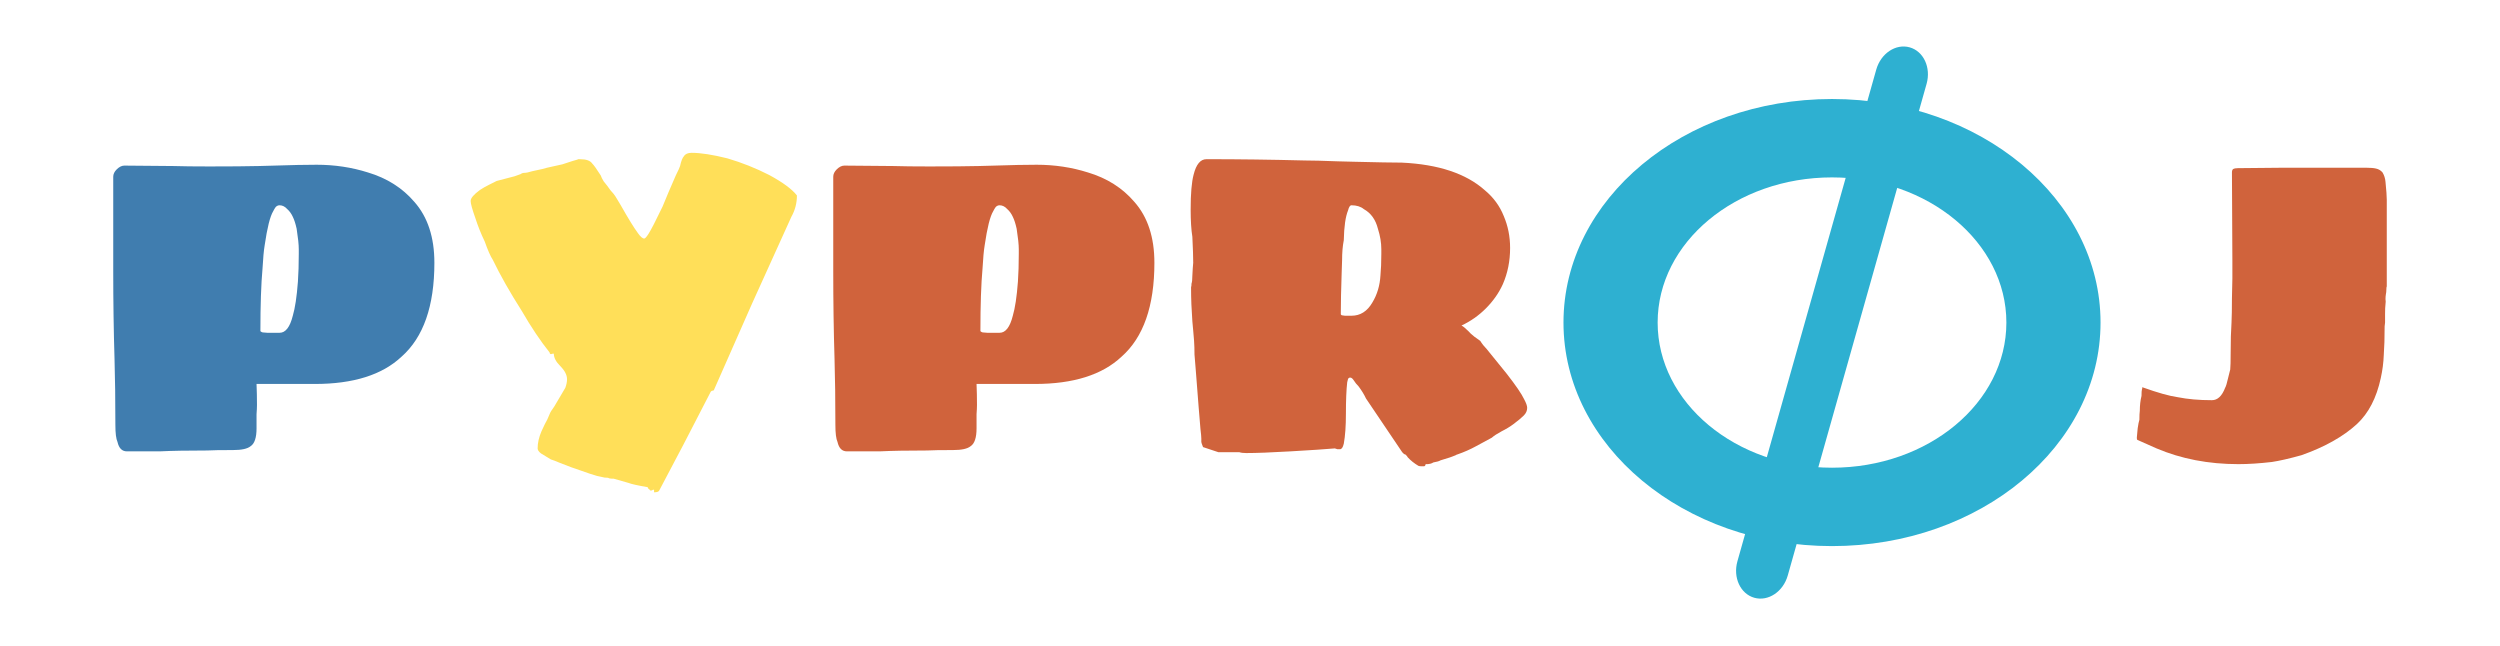
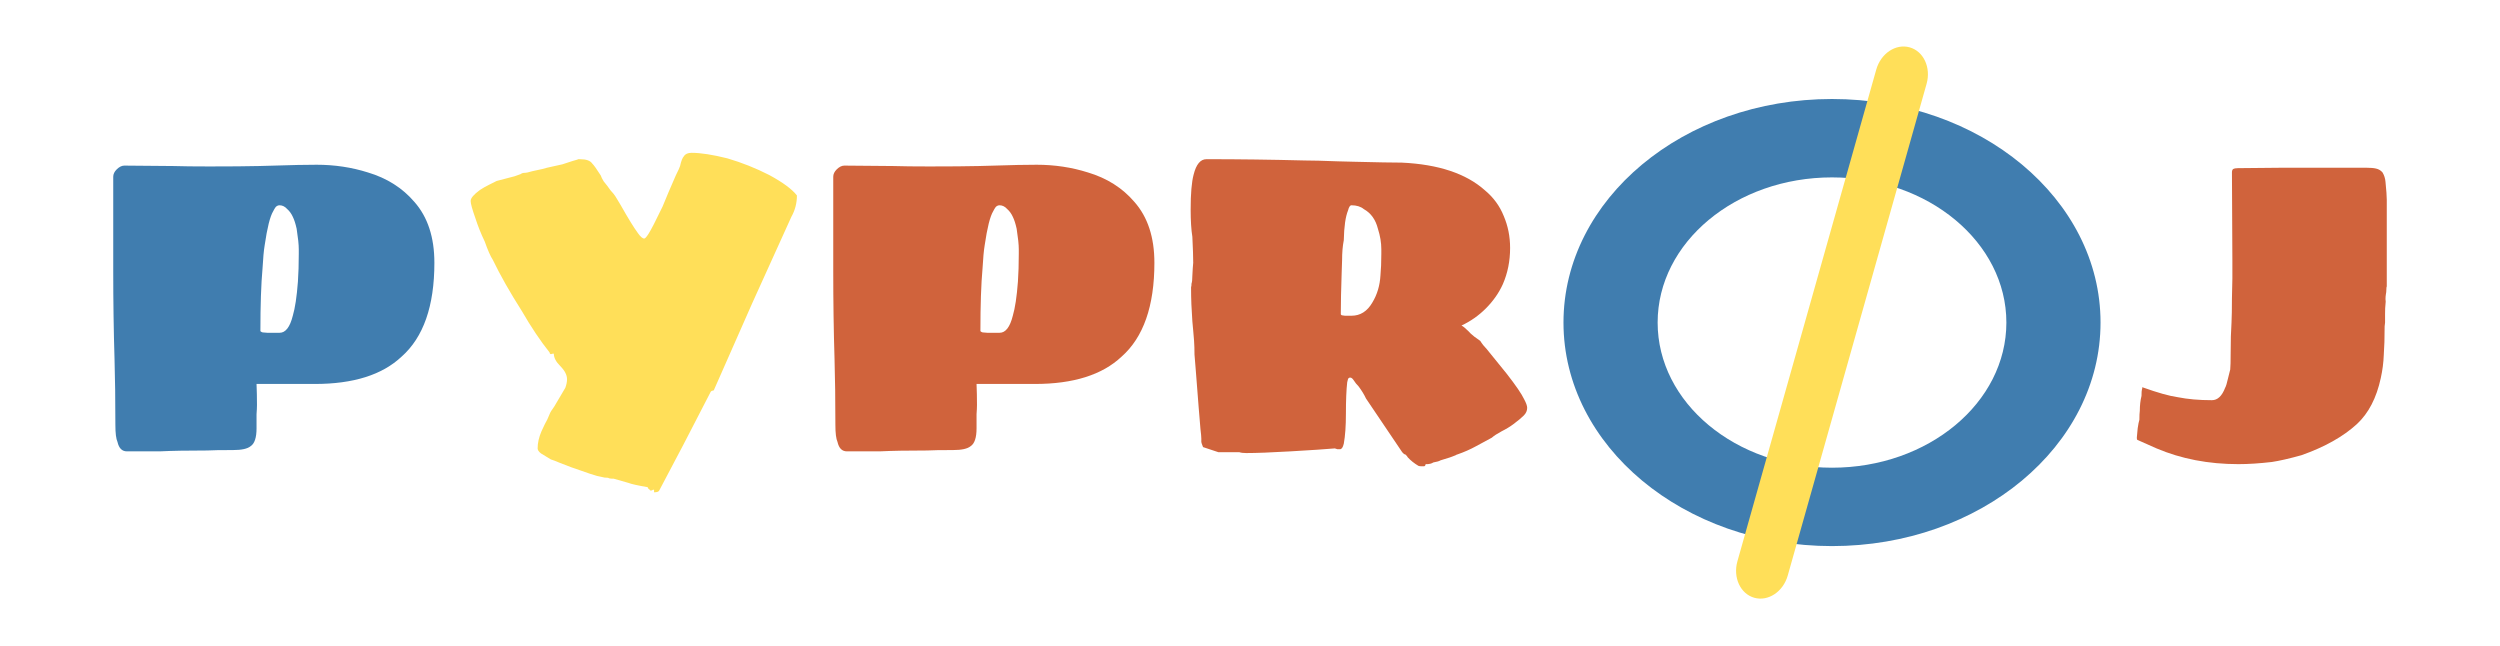
<svg xmlns="http://www.w3.org/2000/svg" width="169.182mm" height="43.656mm" viewBox="0 0 169.182 43.656" version="1.1" id="svg3821">
  <defs id="defs3815" />
  <g id="layer1" transform="translate(-17.57589,-18.9985)">
    <g id="g871" transform="translate(-21.96512,-2.451818)">
-       <g id="g842" transform="translate(-27.91083,0.09448762)">
-         <path style="opacity:1;fill:#2eb0d1;fill-opacity:1;stroke:none;stroke-width:0.765;stroke-linecap:round;stroke-linejoin:bevel;stroke-miterlimit:4;stroke-dasharray:none;stroke-dashoffset:0;stroke-opacity:1;paint-order:stroke fill markers" d="m 191.429,28.056 a 18.172,15.128 0 0 0 -18.172,15.128 18.172,15.128 0 0 0 18.172,15.128 18.172,15.128 0 0 0 18.172,-15.128 18.172,15.128 0 0 0 -18.172,-15.128 z m 0,5.305 a 11.8,9.823 0 0 1 11.8,9.823 11.8,9.823 0 0 1 -11.8,9.823 11.8,9.823 0 0 1 -11.8,-9.823 11.8,9.823 0 0 1 11.8,-9.823 z" id="path1386-1-6-8" />
-         <rect style="opacity:1;fill:#2eb0d1;fill-opacity:1;stroke:none;stroke-width:0.765;stroke-linecap:round;stroke-linejoin:bevel;stroke-miterlimit:4;stroke-dasharray:none;stroke-dashoffset:0;stroke-opacity:1;paint-order:stroke fill markers" id="rect1404-8-1-7" width="3.54" height="38.704" x="194.19" y="-29.813" rx="2.065" ry="2.065" transform="rotate(15.76816)" />
-       </g>
+       <path id="path1386-1-6-8" d="m 163.518,28.15 a 18.172,15.128 0 0 0 -18.172,15.128 18.172,15.128 0 0 0 18.172,15.128 18.172,15.128 0 0 0 18.172,-15.128 18.172,15.128 0 0 0 -18.172,-15.128 z m 0,5.305 a 11.8,9.823 0 0 1 11.8,9.823 11.8,9.823 0 0 1 -11.8,9.823 11.8,9.823 0 0 1 -11.8,-9.823 11.8,9.823 0 0 1 11.8,-9.823 z" style="opacity:1;fill:#407daf;fill-opacity:1;stroke:none;stroke-width:0.765;stroke-linecap:round;stroke-linejoin:bevel;stroke-miterlimit:4;stroke-dasharray:none;stroke-dashoffset:0;stroke-opacity:1;paint-order:stroke fill markers" />
+       <rect transform="rotate(15.76816)" ry="2.065" rx="2.065" y="-22.137" x="167.355" height="38.704" width="3.54" id="rect1404-8-1-7" style="opacity:1;fill:#ffdf59;fill-opacity:1;stroke:none;stroke-width:0.765;stroke-linecap:round;stroke-linejoin:bevel;stroke-miterlimit:4;stroke-dasharray:none;stroke-dashoffset:0;stroke-opacity:1;paint-order:stroke fill markers" />
      <path id="path4550" style="font-style:normal;font-variant:normal;font-weight:normal;font-stretch:normal;font-size:28.862px;line-height:1.25;font-family:'Sigmar One';-inkscape-font-specification:'Sigmar One, Normal';font-variant-ligatures:normal;font-variant-caps:normal;font-variant-numeric:normal;font-feature-settings:normal;text-align:start;letter-spacing:0px;word-spacing:0px;writing-mode:lr-tb;text-anchor:start;fill:#407daf;fill-opacity:1;stroke:none;stroke-width:0.722" d="m 48.128,51.995 q -0.491,0 -0.635,-0.635 -0.144,-0.317 -0.144,-1.154 0,-2.511 -0.058,-4.474 -0.087,-2.828 -0.087,-5.974 v -6.35 q 0,-0.26 0.231,-0.491 0.26,-0.26 0.52,-0.26 l 3.319,0.029 q 0.924,0.029 2.424,0.029 2.165,0 3.348,-0.029 l 1.068,-0.029 q 1.732,-0.058 2.857,-0.058 1.818,0 3.463,0.52 1.934,0.577 3.146,1.991 1.357,1.53 1.357,4.127 0,4.387 -2.222,6.35 -1.963,1.847 -5.859,1.847 h -3.954 q 0.029,0.664 0.029,1.414 0,0.26 -0.029,0.635 0,0.346 0,0.952 0,0.952 -0.404,1.212 -0.317,0.26 -1.183,0.26 -1.27,0 -1.761,0.029 -1.991,0 -3.175,0.058 z m 10.333,-8.024 q 0.606,0 0.895,-1.154 0.231,-0.779 0.346,-2.309 0.058,-0.837 0.058,-1.876 v -0.317 q 0,-0.462 -0.144,-1.385 -0.115,-0.52 -0.26,-0.808 -0.144,-0.317 -0.375,-0.52 -0.231,-0.26 -0.52,-0.26 -0.144,0 -0.26,0.115 -0.087,0.115 -0.173,0.289 -0.317,0.52 -0.577,2.309 -0.087,0.52 -0.144,1.559 -0.144,1.587 -0.144,4.243 0,0 0.029,0.029 0.029,0.029 0.115,0.058 l 0.346,0.029 z" />
      <path id="path4552" style="font-style:normal;font-variant:normal;font-weight:normal;font-stretch:normal;font-size:28.862px;line-height:1.25;font-family:'Sigmar One';-inkscape-font-specification:'Sigmar One, Normal';font-variant-ligatures:normal;font-variant-caps:normal;font-variant-numeric:normal;font-feature-settings:normal;text-align:start;letter-spacing:0px;word-spacing:0px;writing-mode:lr-tb;text-anchor:start;fill:#ffdf59;fill-opacity:1;stroke:none;stroke-width:0.722" d="m 83.804,54.592 q 0,0 -0.058,0 -0.029,0 -0.058,0.029 l -0.087,0.029 q -0.087,0 -0.087,-0.058 -0.115,-0.058 -0.144,-0.173 -1.01,-0.173 -1.299,-0.289 l -1.01,-0.289 h -0.144 q -0.144,0 -0.231,-0.058 -0.26,0 -0.433,-0.058 -0.231,-0.029 -0.75,-0.202 -0.52,-0.173 -0.75,-0.26 -0.462,-0.144 -1.328,-0.491 -0.404,-0.173 -0.606,-0.231 l -0.664,-0.404 q -0.231,-0.173 -0.231,-0.346 0,-0.548 0.26,-1.154 0.087,-0.202 0.231,-0.491 0.173,-0.289 0.317,-0.664 0.058,-0.173 0.317,-0.52 0.693,-1.154 0.75,-1.27 0.115,-0.317 0.115,-0.577 0,-0.433 -0.462,-0.895 -0.433,-0.433 -0.433,-0.837 -0.144,0 -0.144,0.029 h -0.058 -0.029 q -0.058,-0.058 -0.058,-0.115 -0.924,-1.154 -1.876,-2.8 -1.212,-1.905 -1.963,-3.463 -0.231,-0.346 -0.548,-1.241 -0.375,-0.779 -0.635,-1.587 -0.317,-0.895 -0.317,-1.154 0,-0.289 0.635,-0.75 0.26,-0.173 0.606,-0.346 0.346,-0.173 0.52,-0.26 0.144,-0.029 1.212,-0.317 l 0.404,-0.144 q 0.115,-0.087 0.26,-0.087 0.173,0 0.548,-0.115 0.837,-0.173 0.981,-0.231 l 1.039,-0.231 q 0.866,-0.289 1.01,-0.317 l 0.058,-0.029 h 0.087 0.058 q 0.606,0 0.808,0.289 0.173,0.173 0.577,0.808 0.058,0.173 0.202,0.404 0.173,0.231 0.231,0.289 l 0.231,0.317 0.202,0.231 q 0.115,0.144 0.231,0.346 0.115,0.202 0.26,0.433 0.75,1.328 1.154,1.876 0.26,0.375 0.433,0.375 0.087,0 0.289,-0.317 0.26,-0.404 0.952,-1.847 0.375,-0.924 0.895,-2.107 0.26,-0.52 0.289,-0.635 0.115,-0.52 0.26,-0.664 0.144,-0.231 0.52,-0.231 0.924,0 2.424,0.375 1.472,0.433 2.828,1.126 1.385,0.75 1.876,1.385 0,0.779 -0.375,1.443 l -2.655,5.859 -2.598,5.888 -0.115,0.029 q -0.029,0 -0.087,0.058 -1.905,3.723 -3.492,6.696 -0.058,0.115 -0.346,0.115 z" />
      <path id="path4554" style="font-style:normal;font-variant:normal;font-weight:normal;font-stretch:normal;font-size:28.862px;line-height:1.25;font-family:'Sigmar One';-inkscape-font-specification:'Sigmar One, Normal';font-variant-ligatures:normal;font-variant-caps:normal;font-variant-numeric:normal;font-feature-settings:normal;text-align:start;letter-spacing:0px;word-spacing:0px;writing-mode:lr-tb;text-anchor:start;fill:#d0633c;fill-opacity:1;stroke:none;stroke-width:0.722" d="m 96.853,51.995 q -0.491,0 -0.635,-0.635 -0.144,-0.317 -0.144,-1.154 0,-2.511 -0.058,-4.474 -0.087,-2.828 -0.087,-5.974 v -6.35 q 0,-0.26 0.231,-0.491 0.26,-0.26 0.52,-0.26 l 3.319,0.029 q 0.924,0.029 2.424,0.029 2.165,0 3.348,-0.029 l 1.068,-0.029 q 1.732,-0.058 2.857,-0.058 1.818,0 3.463,0.52 1.934,0.577 3.146,1.991 1.357,1.53 1.357,4.127 0,4.387 -2.222,6.35 -1.963,1.847 -5.859,1.847 h -3.954 q 0.029,0.664 0.029,1.414 0,0.26 -0.029,0.635 0,0.346 0,0.952 0,0.952 -0.404,1.212 -0.317,0.26 -1.183,0.26 -1.27,0 -1.761,0.029 -1.991,0 -3.175,0.058 z m 10.333,-8.024 q 0.606,0 0.895,-1.154 0.231,-0.779 0.346,-2.309 0.058,-0.837 0.058,-1.876 v -0.317 q 0,-0.462 -0.144,-1.385 -0.115,-0.52 -0.26,-0.808 -0.144,-0.317 -0.375,-0.52 -0.231,-0.26 -0.52,-0.26 -0.144,0 -0.26,0.115 -0.087,0.115 -0.173,0.289 -0.317,0.52 -0.577,2.309 -0.087,0.52 -0.144,1.559 -0.144,1.587 -0.144,4.243 0,0 0.029,0.029 0.029,0.029 0.115,0.058 l 0.346,0.029 z" />
      <path id="path4556" style="font-style:normal;font-variant:normal;font-weight:normal;font-stretch:normal;font-size:28.862px;line-height:1.25;font-family:'Sigmar One';-inkscape-font-specification:'Sigmar One, Normal';font-variant-ligatures:normal;font-variant-caps:normal;font-variant-numeric:normal;font-feature-settings:normal;text-align:start;letter-spacing:0px;word-spacing:0px;writing-mode:lr-tb;text-anchor:start;fill:#d0633c;fill-opacity:1;stroke:none;stroke-width:0.722" d="m 135.732,53.005 q -0.115,0 -0.202,-0.029 -0.433,-0.26 -0.722,-0.577 -0.087,-0.144 -0.115,-0.144 -0.029,-0.058 -0.087,-0.058 l -0.058,-0.029 q -0.115,-0.115 -0.115,-0.115 l -2.453,-3.637 q -0.173,-0.375 -0.491,-0.808 -0.202,-0.202 -0.346,-0.433 -0.115,-0.173 -0.231,-0.173 -0.087,0 -0.144,0.087 -0.029,0.087 -0.058,0.231 -0.087,0.779 -0.087,2.107 0,1.27 -0.144,2.049 -0.087,0.375 -0.26,0.375 h -0.173 q -0.058,-0.029 -0.115,-0.029 -0.029,-0.029 -0.029,-0.029 -1.01,0.087 -3.03,0.202 -1.963,0.115 -3.002,0.115 -0.289,0 -0.462,-0.058 h -0.635 -0.52 -0.26 l -1.039,-0.346 -0.087,-0.231 q 0,-0.029 -0.029,-0.115 0,-0.087 0,-0.231 0,-0.173 -0.058,-0.635 -0.144,-1.761 -0.115,-1.385 -0.058,-0.75 -0.202,-2.598 l -0.087,-1.068 q 0,-0.52 -0.029,-0.924 -0.029,-0.404 -0.058,-0.693 l -0.058,-0.635 q -0.087,-1.183 -0.087,-2.222 0,-0.029 0,-0.087 0.029,-0.058 0.029,-0.231 0.058,-0.173 0.058,-0.548 l 0.029,-0.52 0.029,-0.346 q 0,-0.606 -0.058,-1.761 -0.115,-0.722 -0.115,-1.847 0,-1.616 0.202,-2.367 0.26,-1.039 0.866,-1.039 3.261,0 6.638,0.087 0.75,0 2.251,0.058 l 1.126,0.029 q 2.309,0.058 3.204,0.058 3.723,0.173 5.628,1.876 0.866,0.722 1.27,1.732 0.433,1.01 0.433,2.165 0,1.328 -0.491,2.453 -0.404,0.895 -1.154,1.645 -0.722,0.722 -1.645,1.154 0.173,0.087 0.462,0.375 0.115,0.144 0.404,0.375 l 0.404,0.289 q 0.087,0.144 0.202,0.289 0.115,0.115 0.231,0.26 l 1.357,1.674 q 0.924,1.183 1.183,1.732 0.202,0.375 0.202,0.577 0,0.289 -0.231,0.52 -0.231,0.231 -0.693,0.577 -0.346,0.26 -0.808,0.491 -0.433,0.231 -0.664,0.433 l -1.068,0.577 q -0.577,0.317 -1.241,0.548 -0.029,0 -0.087,0.029 -0.029,0.029 -0.115,0.058 -0.173,0.087 -0.952,0.317 -0.144,0.087 -0.491,0.144 -0.087,0.058 -0.202,0.087 -0.115,0.029 -0.173,0.029 h -0.144 q -0.029,0.144 -0.115,0.144 h -0.087 z m -4.733,-10.188 q 0.895,0 1.414,-0.895 0.491,-0.808 0.548,-1.847 0.058,-0.606 0.058,-1.443 v -0.317 q 0,-0.664 -0.231,-1.385 -0.231,-0.924 -0.952,-1.328 -0.317,-0.26 -0.837,-0.26 -0.144,0 -0.231,0.346 -0.26,0.635 -0.289,2.02 -0.115,0.577 -0.115,1.357 l -0.029,0.866 q -0.058,1.674 -0.058,2.771 0,0.029 0.029,0.058 0.029,0.029 0.058,0.029 l 0.202,0.029 z" />
      <path id="path4560" style="font-style:normal;font-variant:normal;font-weight:normal;font-stretch:normal;font-size:28.862px;line-height:1.25;font-family:'Sigmar One';-inkscape-font-specification:'Sigmar One, Normal';font-variant-ligatures:normal;font-variant-caps:normal;font-variant-numeric:normal;font-feature-settings:normal;text-align:start;letter-spacing:0px;word-spacing:0px;writing-mode:lr-tb;text-anchor:start;fill:#d0633c;fill-opacity:1;stroke:none;stroke-width:0.722" d="m 193.266,52.716 q -1.241,0.144 -2.251,0.144 -3.03,0 -5.541,-1.068 l -1.299,-0.577 q -0.029,-0.029 -0.029,-0.144 l 0.058,-0.635 q 0.058,-0.404 0.115,-0.577 0,-0.404 0.029,-0.606 0,-0.548 0.115,-1.01 0,-0.346 0.029,-0.433 0.029,-0.087 0.029,-0.144 0.029,-0.058 0.029,0 1.53,0.548 2.367,0.664 1.01,0.202 2.309,0.202 0.577,0 0.895,-0.837 0.087,-0.144 0.202,-0.664 0.144,-0.577 0.144,-0.577 0.029,-0.289 0.029,-1.097 0,-1.241 0.058,-2.078 0.029,-0.577 0.029,-1.645 l 0.029,-1.328 v -1.241 l -0.029,-5.946 q 0,-0.173 0.087,-0.231 0.115,-0.058 0.317,-0.058 l 3.002,-0.029 h 2.886 2.8 q 0.433,0 0.664,0.058 0.26,0.058 0.433,0.26 0.173,0.289 0.202,0.635 0.087,0.866 0.087,1.212 v 5.628 0.231 q -0.029,0.058 -0.029,0.231 0,0.173 -0.029,0.289 -0.029,0.173 -0.029,0.346 0.029,0.173 0,0.346 -0.029,0.231 -0.029,0.664 v 0.577 l -0.029,0.26 q 0,1.154 -0.058,1.934 -0.029,0.779 -0.202,1.559 -0.433,2.02 -1.616,3.117 -1.385,1.27 -3.752,2.107 -1.241,0.346 -2.02,0.462 z" />
    </g>
  </g>
</svg>
